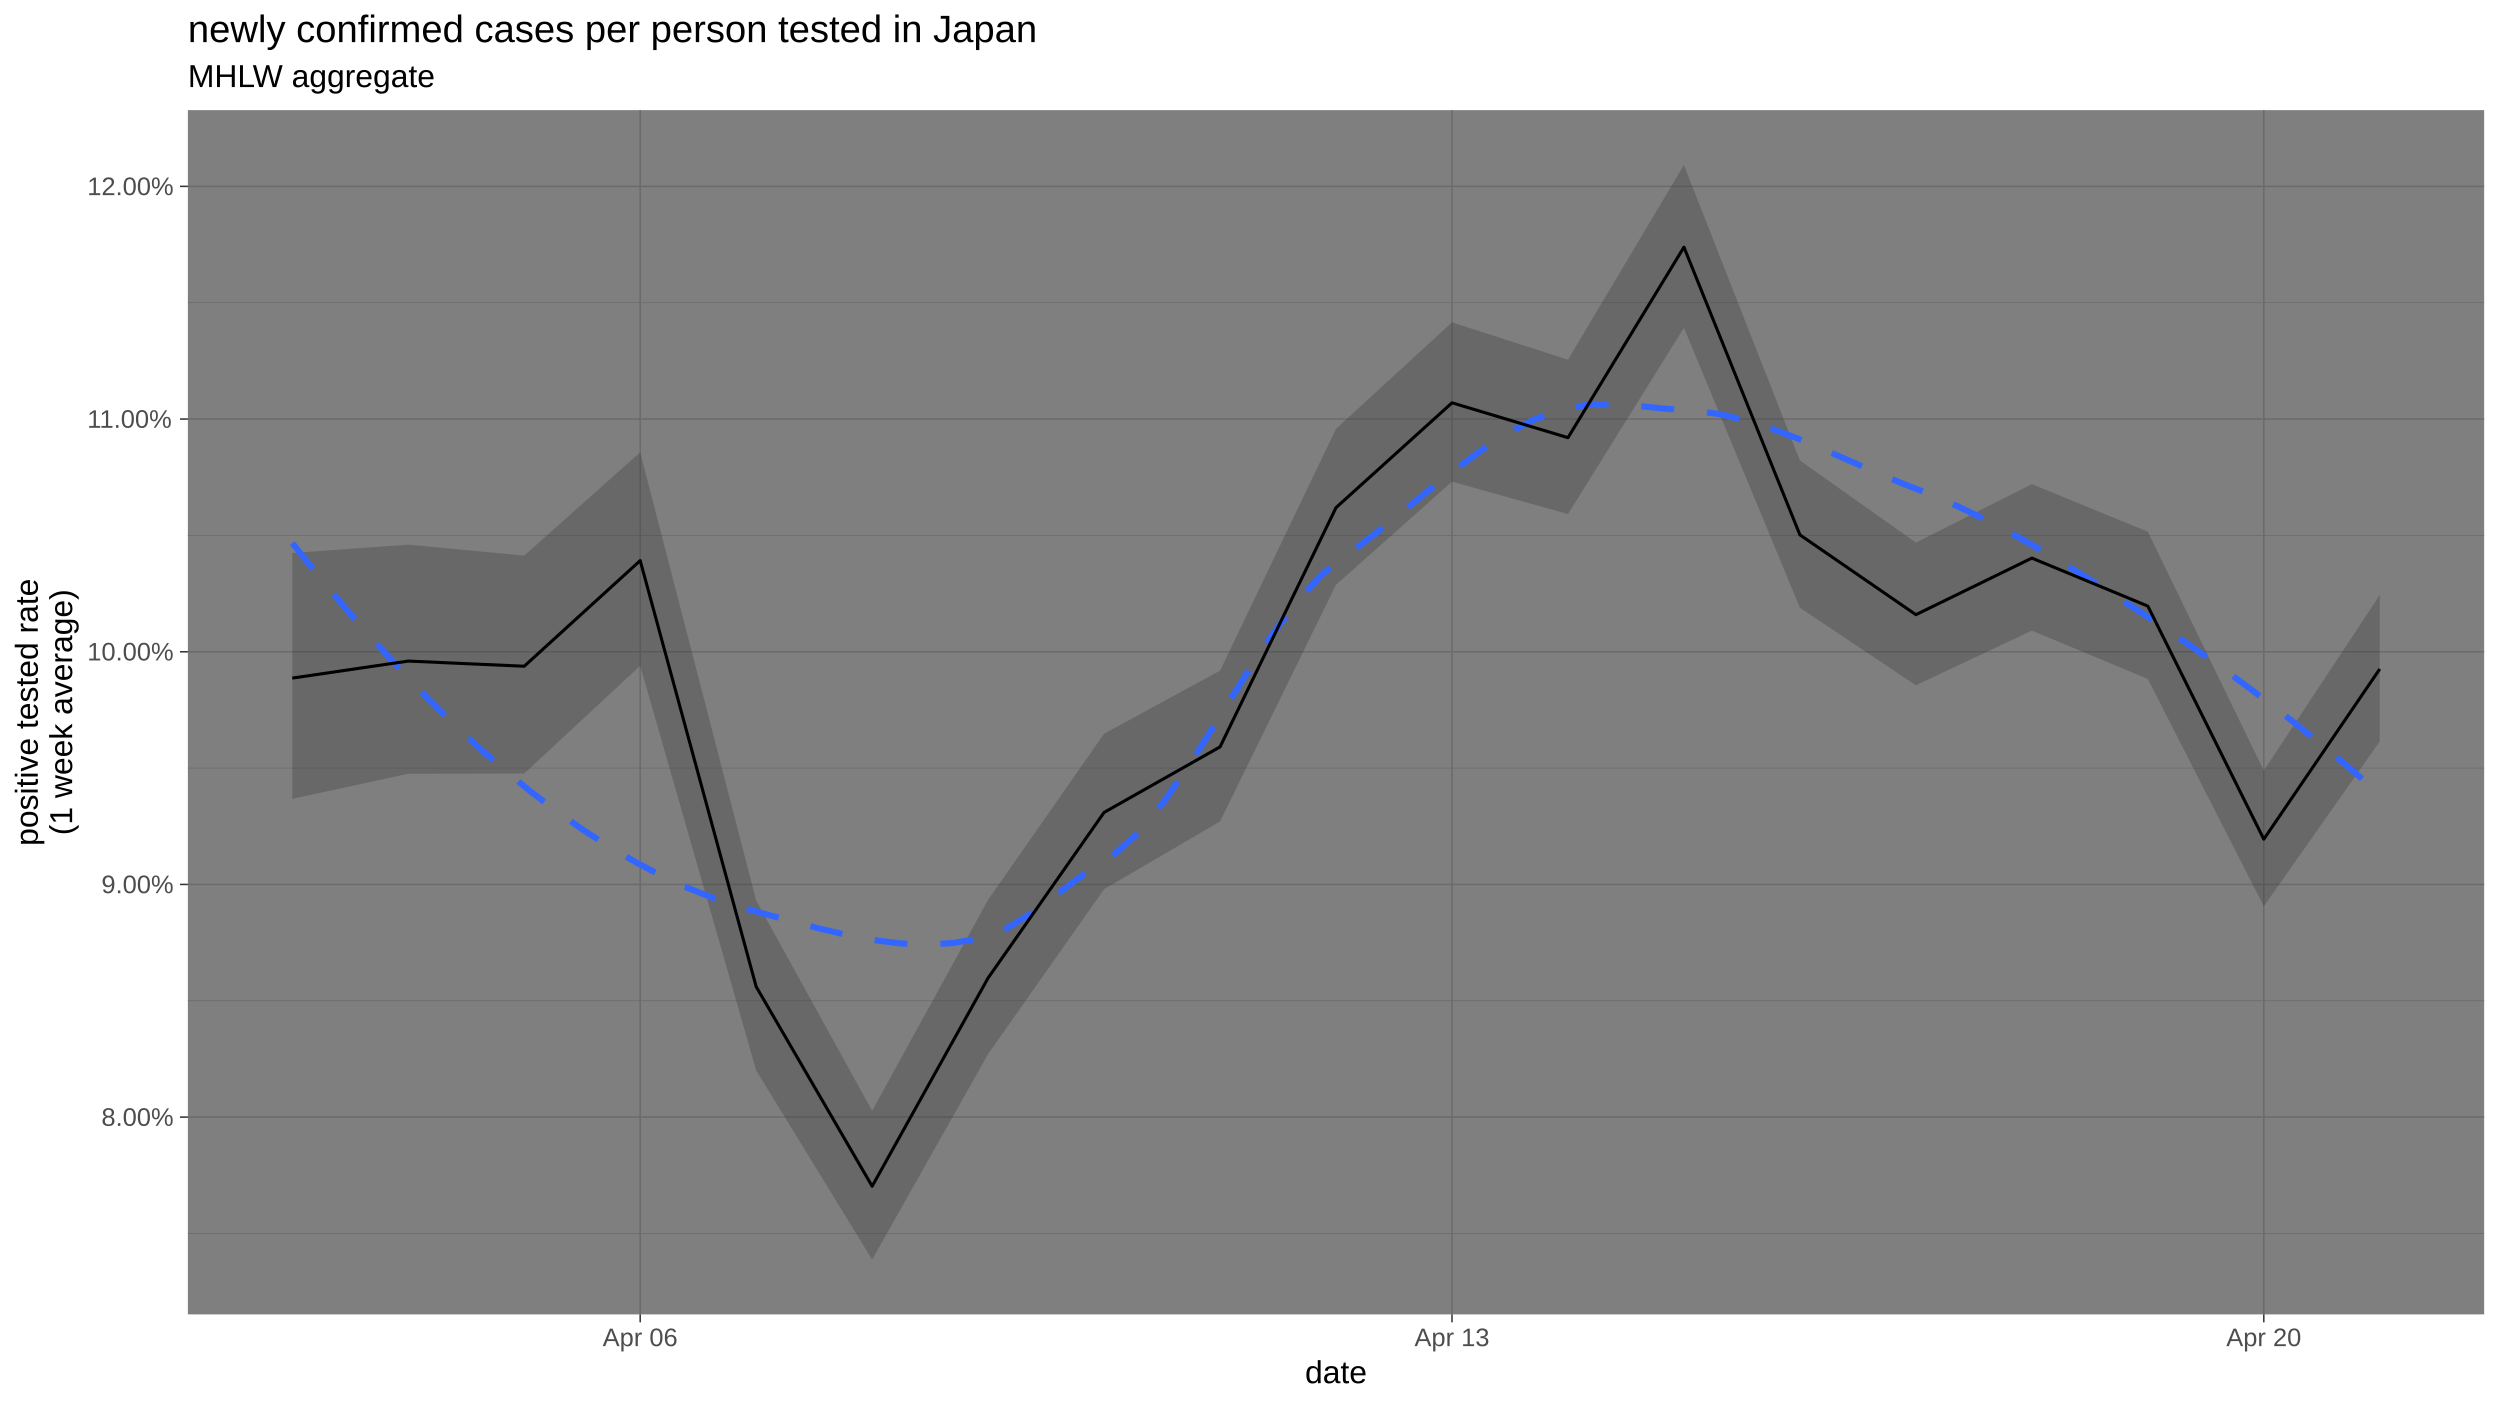
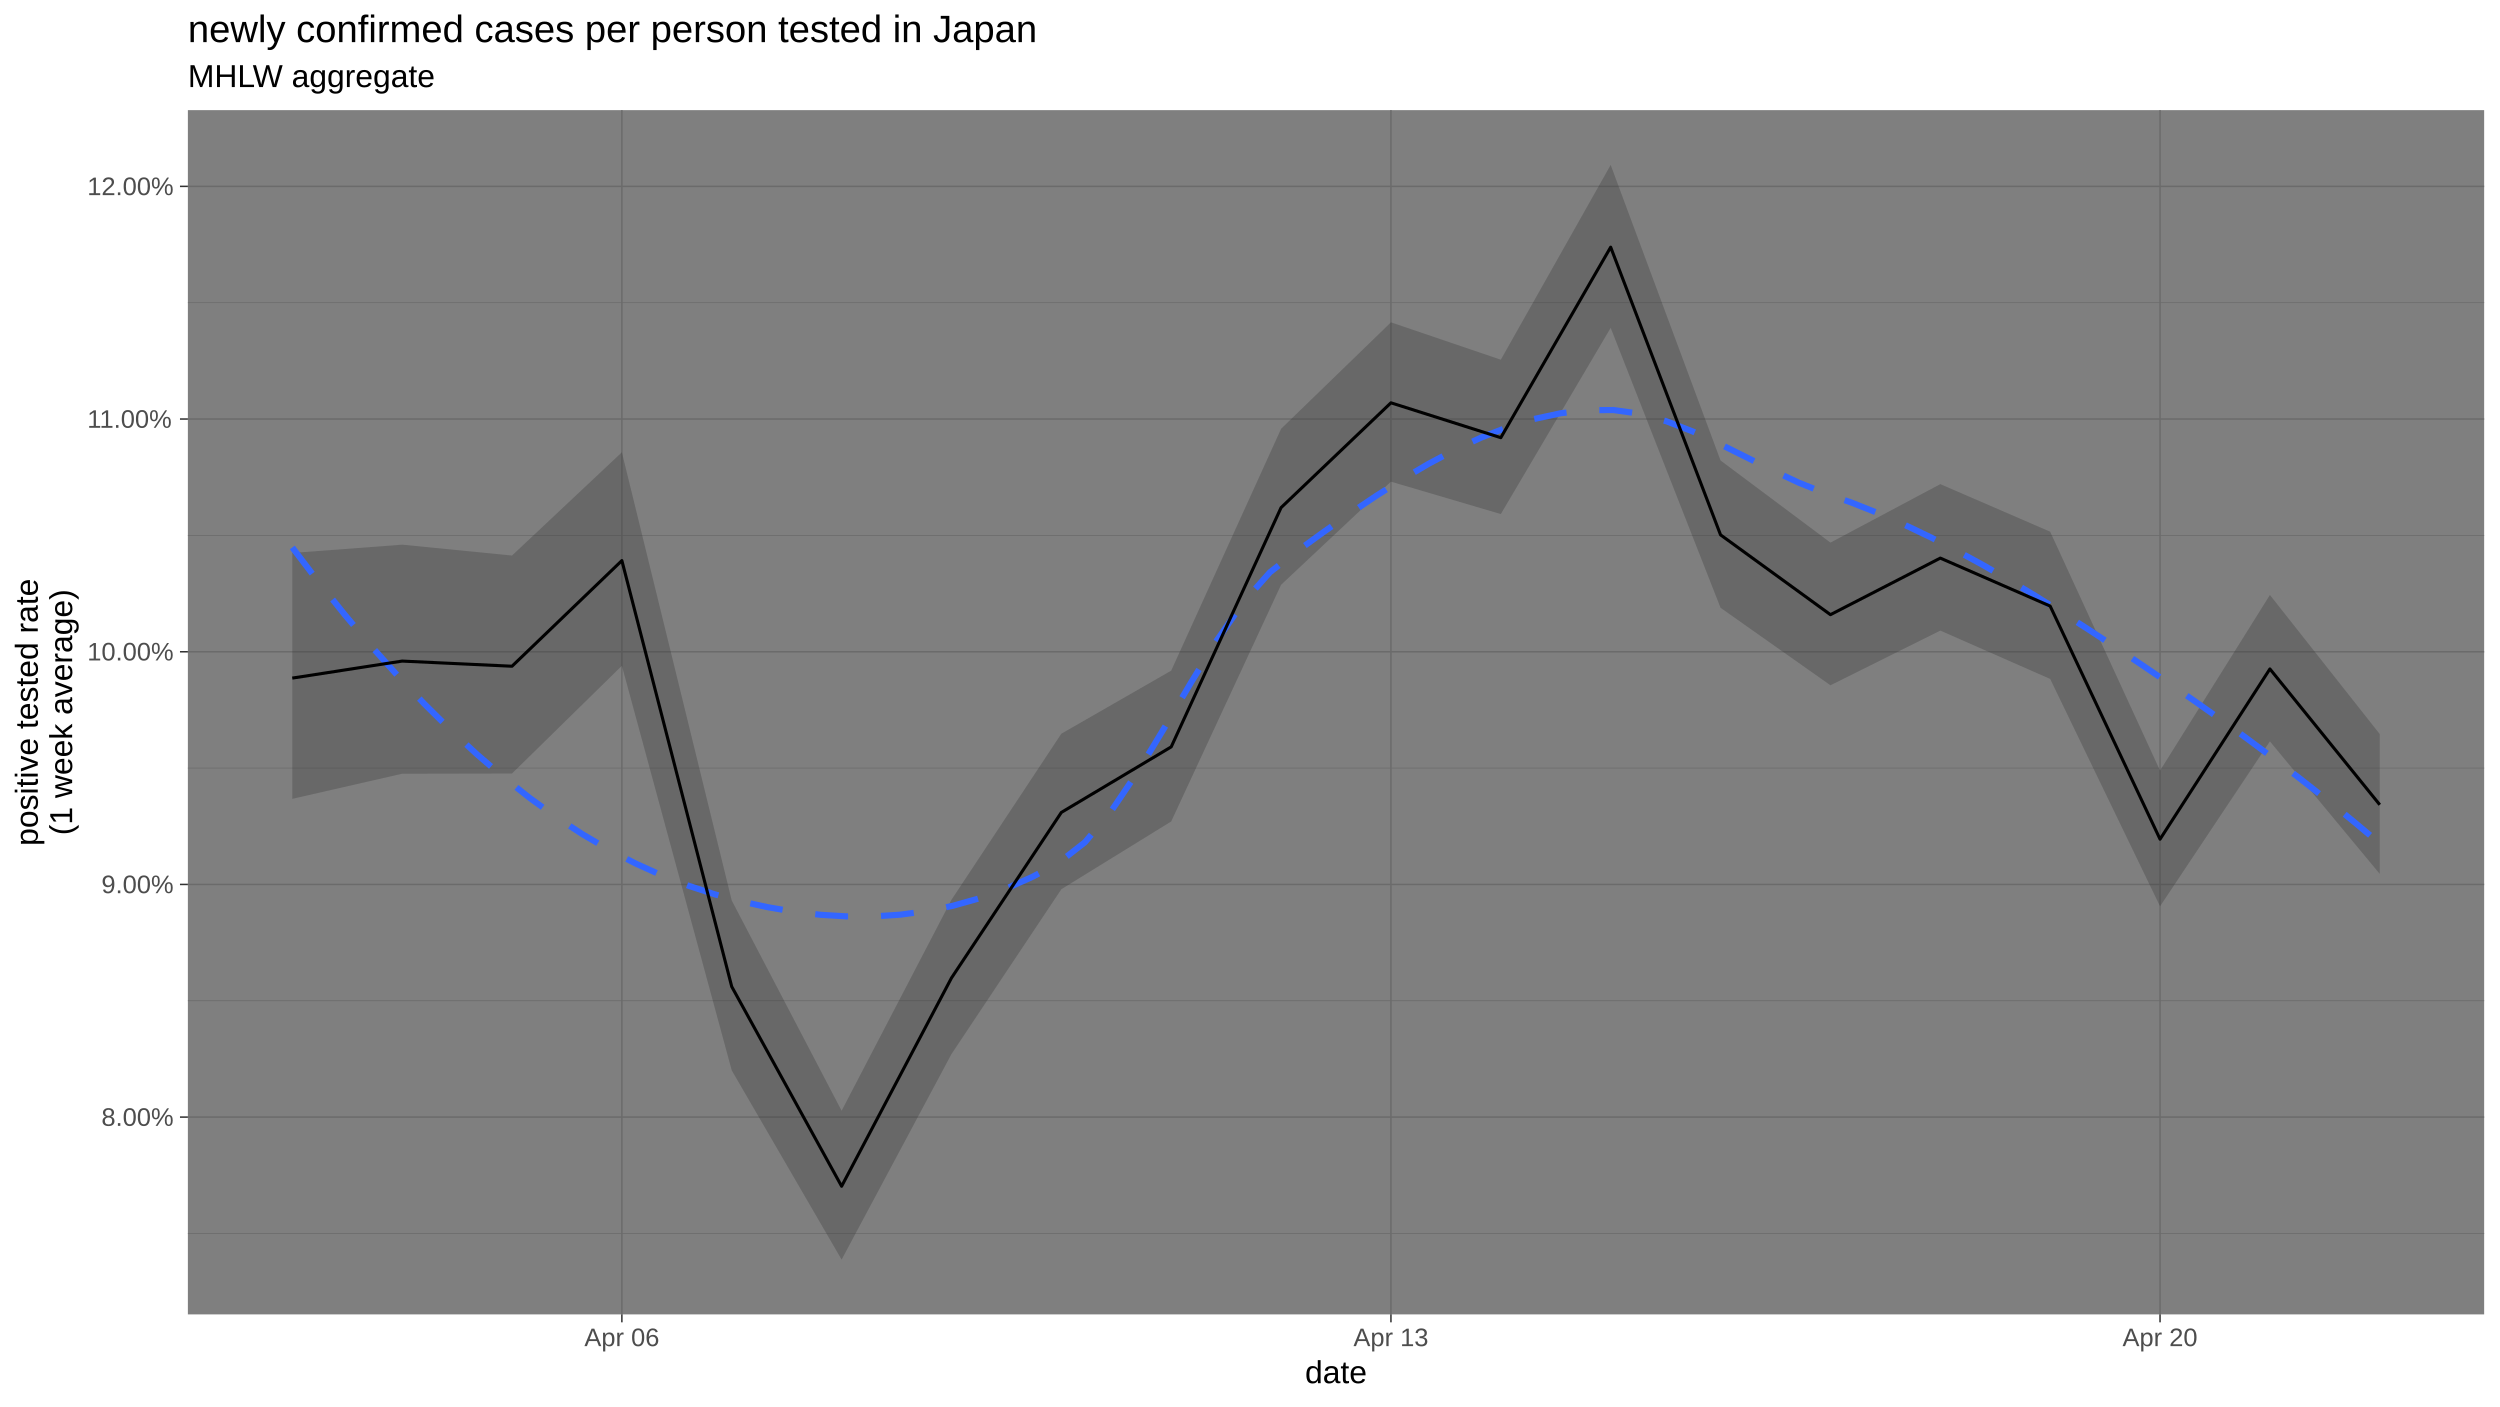
<svg xmlns="http://www.w3.org/2000/svg" viewBox="0 0 864.00 486.00">
  <defs>
    <style type="text/css">
    line, polyline, polygon, path, rect, circle {
      fill: none;
      stroke: #000000;
      stroke-linecap: round;
      stroke-linejoin: round;
      stroke-miterlimit: 10.00;
    }
  </style>
  </defs>
  <rect width="100%" height="100%" style="stroke: none; fill: #FFFFFF;" />
  <rect x="0.00" y="-0" width="864.00" height="486.00" style="stroke-width: 1.07; stroke: #FFFFFF; fill: #FFFFFF;" />
  <defs>
    <clipPath id="cpNjQuOTN8ODU4LjUyfDQ1NC4yNXwzOC4wNw==">
      <rect x="64.93" y="38.07" width="793.59" height="416.18" />
    </clipPath>
  </defs>
  <rect x="64.93" y="38.07" width="793.59" height="416.18" style="stroke-width: 1.07; stroke: none; fill: #7F7F7F;" clip-path="url(#cpNjQuOTN8ODU4LjUyfDQ1NC4yNXwzOC4wNw==)" />
  <polyline points="64.93,426.28 858.52,426.28 " style="stroke-width: 0.27; stroke: #6B6B6B; stroke-linecap: butt;" clip-path="url(#cpNjQuOTN8ODU4LjUyfDQ1NC4yNXwzOC4wNw==)" />
  <polyline points="64.93,345.86 858.52,345.86 " style="stroke-width: 0.27; stroke: #6B6B6B; stroke-linecap: butt;" clip-path="url(#cpNjQuOTN8ODU4LjUyfDQ1NC4yNXwzOC4wNw==)" />
  <polyline points="64.93,265.45 858.52,265.45 " style="stroke-width: 0.27; stroke: #6B6B6B; stroke-linecap: butt;" clip-path="url(#cpNjQuOTN8ODU4LjUyfDQ1NC4yNXwzOC4wNw==)" />
  <polyline points="64.93,185.03 858.52,185.03 " style="stroke-width: 0.27; stroke: #6B6B6B; stroke-linecap: butt;" clip-path="url(#cpNjQuOTN8ODU4LjUyfDQ1NC4yNXwzOC4wNw==)" />
  <polyline points="64.93,104.61 858.52,104.61 " style="stroke-width: 0.27; stroke: #6B6B6B; stroke-linecap: butt;" clip-path="url(#cpNjQuOTN8ODU4LjUyfDQ1NC4yNXwzOC4wNw==)" />
  <polyline points="64.93,386.07 858.52,386.07 " style="stroke-width: 0.53; stroke: #6B6B6B; stroke-linecap: butt;" clip-path="url(#cpNjQuOTN8ODU4LjUyfDQ1NC4yNXwzOC4wNw==)" />
  <polyline points="64.93,305.65 858.52,305.65 " style="stroke-width: 0.53; stroke: #6B6B6B; stroke-linecap: butt;" clip-path="url(#cpNjQuOTN8ODU4LjUyfDQ1NC4yNXwzOC4wNw==)" />
  <polyline points="64.93,225.24 858.52,225.24 " style="stroke-width: 0.53; stroke: #6B6B6B; stroke-linecap: butt;" clip-path="url(#cpNjQuOTN8ODU4LjUyfDQ1NC4yNXwzOC4wNw==)" />
  <polyline points="64.93,144.82 858.52,144.82 " style="stroke-width: 0.53; stroke: #6B6B6B; stroke-linecap: butt;" clip-path="url(#cpNjQuOTN8ODU4LjUyfDQ1NC4yNXwzOC4wNw==)" />
  <polyline points="64.93,64.40 858.52,64.40 " style="stroke-width: 0.53; stroke: #6B6B6B; stroke-linecap: butt;" clip-path="url(#cpNjQuOTN8ODU4LjUyfDQ1NC4yNXwzOC4wNw==)" />
-   <polyline points="221.25,454.25 221.25,38.07 " style="stroke-width: 0.53; stroke: #6B6B6B; stroke-linecap: butt;" clip-path="url(#cpNjQuOTN8ODU4LjUyfDQ1NC4yNXwzOC4wNw==)" />
-   <polyline points="501.81,454.25 501.81,38.07 " style="stroke-width: 0.53; stroke: #6B6B6B; stroke-linecap: butt;" clip-path="url(#cpNjQuOTN8ODU4LjUyfDQ1NC4yNXwzOC4wNw==)" />
-   <polyline points="782.37,454.25 782.37,38.07 " style="stroke-width: 0.53; stroke: #6B6B6B; stroke-linecap: butt;" clip-path="url(#cpNjQuOTN8ODU4LjUyfDQ1NC4yNXwzOC4wNw==)" />
-   <polygon points="101.01,191.09 141.09,188.23 181.17,191.99 221.25,156.30 261.33,311.20 301.41,383.87 341.49,310.96 381.57,253.56 421.65,231.76 461.73,148.19 501.81,111.39 541.89,124.31 581.97,56.99 622.05,159.13 662.13,187.52 702.21,167.31 742.29,183.75 782.37,266.31 822.45,205.61 822.45,256.23 782.37,313.23 742.29,234.65 702.21,217.94 662.13,236.84 622.05,210.06 581.97,113.31 541.89,177.67 501.81,166.47 461.73,202.11 421.65,283.90 381.57,307.32 341.49,364.29 301.41,435.33 261.33,369.94 221.25,230.10 181.17,267.33 141.09,267.41 101.01,276.09 " style="stroke-width: 1.07; stroke: none; fill: #333333; fill-opacity: 0.30;" clip-path="url(#cpNjQuOTN8ODU4LjUyfDQ1NC4yNXwzOC4wNw==)" />
-   <polyline points="101.01,187.66 110.14,199.17 119.27,210.11 128.40,220.54 137.54,230.53 146.67,240.14 155.80,249.26 164.93,257.87 174.06,265.93 183.20,273.41 192.33,280.35 201.46,286.77 210.59,292.65 219.73,297.99 228.86,302.77 237.99,306.98 247.12,310.61 256.25,313.64 265.39,316.15 274.52,318.62 283.65,321.01 292.78,323.16 301.91,324.89 311.05,326.04 320.18,326.44 329.31,325.91 338.44,324.29 347.58,321.04 356.71,315.43 365.84,308.61 374.97,301.83 384.10,296.08 393.24,287.99 402.37,276.85 411.50,263.59 420.63,249.15 429.77,234.45 438.90,220.45 448.03,208.06 457.16,198.23 466.29,191.28 475.43,184.28 484.56,176.92 493.69,169.49 502.82,162.30 511.95,155.62 521.09,149.74 530.22,144.97 539.35,141.58 548.48,139.87 557.62,139.68 566.75,140.37 575.88,141.27 585.01,141.84 594.14,143.09 603.28,145.27 612.41,148.19 621.54,151.67 630.67,155.51 639.81,159.52 648.94,163.53 658.07,167.33 667.20,170.90 676.33,174.86 685.47,179.25 694.60,184.03 703.73,189.14 712.86,194.53 721.99,200.16 731.13,205.96 740.26,211.90 749.39,217.96 758.52,224.23 767.66,230.70 776.79,237.39 785.92,244.32 795.05,251.48 804.18,258.90 813.32,266.58 822.45,274.52 " style="stroke-width: 2.13; stroke: #3366FF; stroke-dasharray: 11.38,11.38; stroke-linecap: butt;" clip-path="url(#cpNjQuOTN8ODU4LjUyfDQ1NC4yNXwzOC4wNw==)" />
-   <polyline points="101.01,234.35 141.09,228.47 181.17,230.25 221.25,193.74 261.33,340.99 301.41,409.97 341.49,337.98 381.57,280.77 421.65,258.12 461.73,175.43 501.81,139.21 541.89,151.26 581.97,85.42 622.05,184.85 662.13,212.43 702.21,192.88 742.29,209.47 782.37,290.02 822.45,231.19 " style="stroke-width: 1.07; stroke-linecap: butt;" clip-path="url(#cpNjQuOTN8ODU4LjUyfDQ1NC4yNXwzOC4wNw==)" />
+   <polyline points="214.92,454.25 214.92,38.07 " style="stroke-width: 0.53; stroke: #6B6B6B; stroke-linecap: butt;" clip-path="url(#cpNjQuOTN8ODU4LjUyfDQ1NC4yNXwzOC4wNw==)" />
+   <polyline points="480.71,454.25 480.71,38.07 " style="stroke-width: 0.53; stroke: #6B6B6B; stroke-linecap: butt;" clip-path="url(#cpNjQuOTN8ODU4LjUyfDQ1NC4yNXwzOC4wNw==)" />
+   <polyline points="746.51,454.25 746.51,38.07 " style="stroke-width: 0.53; stroke: #6B6B6B; stroke-linecap: butt;" clip-path="url(#cpNjQuOTN8ODU4LjUyfDQ1NC4yNXwzOC4wNw==)" />
+   <polygon points="101.01,191.09 138.98,188.23 176.95,191.99 214.92,156.30 252.89,311.20 290.86,383.87 328.83,310.96 366.80,253.56 404.77,231.76 442.74,148.19 480.71,111.39 518.68,124.31 556.65,56.99 594.62,159.13 632.60,187.52 670.57,167.31 708.54,183.75 746.51,266.31 784.48,205.61 822.45,253.70 822.45,302.04 784.48,256.23 746.51,313.23 708.54,234.65 670.57,217.94 632.60,236.84 594.62,210.06 556.65,113.31 518.68,177.67 480.71,166.47 442.74,202.11 404.77,283.90 366.80,307.32 328.83,364.29 290.86,435.33 252.89,369.94 214.92,230.10 176.95,267.33 138.98,267.41 101.01,276.09 " style="stroke-width: 1.07; stroke: none; fill: #333333; fill-opacity: 0.30;" clip-path="url(#cpNjQuOTN8ODU4LjUyfDQ1NC4yNXwzOC4wNw==)" />
+   <polyline points="101.01,189.20 110.14,201.19 119.27,212.59 128.40,223.41 137.54,233.64 146.67,243.28 155.80,252.33 164.93,260.78 174.06,268.63 183.20,275.87 192.33,282.46 201.46,288.41 210.59,293.74 219.73,298.46 228.86,302.59 237.99,306.13 247.12,309.11 256.25,311.54 265.39,313.54 274.52,315.09 283.65,316.16 292.78,316.71 301.91,316.71 311.05,316.12 320.18,314.91 329.31,313.04 338.44,310.47 347.58,307.16 356.71,303.09 365.84,298.21 374.97,291.07 384.10,280.20 393.24,266.68 402.37,251.60 411.50,236.07 420.63,221.19 429.77,208.06 438.90,197.77 448.03,190.68 457.16,184.06 466.29,177.64 475.43,171.49 484.56,165.68 493.69,160.31 502.82,155.46 511.95,151.20 521.09,147.62 530.22,144.80 539.35,142.82 548.48,141.76 557.62,141.71 566.75,142.99 575.88,145.57 585.01,149.12 594.14,153.34 603.28,157.89 612.41,162.47 621.54,166.76 630.67,170.44 639.81,173.67 648.94,177.29 658.07,181.30 667.20,185.67 676.33,190.37 685.47,195.36 694.60,200.62 703.73,206.12 712.86,211.82 721.99,217.69 731.13,223.70 740.26,229.81 749.39,236.01 758.52,242.33 767.66,248.79 776.79,255.42 785.92,262.22 795.05,269.22 804.18,276.42 813.32,283.84 822.45,291.49 " style="stroke-width: 2.13; stroke: #3366FF; stroke-dasharray: 11.38,11.38; stroke-linecap: butt;" clip-path="url(#cpNjQuOTN8ODU4LjUyfDQ1NC4yNXwzOC4wNw==)" />
+   <polyline points="101.01,234.35 138.98,228.47 176.95,230.25 214.92,193.74 252.89,340.99 290.86,409.97 328.83,337.98 366.80,280.77 404.77,258.12 442.74,175.43 480.71,139.21 518.68,151.26 556.65,85.42 594.62,184.85 632.60,212.43 670.57,192.88 708.54,209.47 746.51,290.02 784.48,231.19 822.45,278.13 " style="stroke-width: 1.07; stroke-linecap: butt;" clip-path="url(#cpNjQuOTN8ODU4LjUyfDQ1NC4yNXwzOC4wNw==)" />
  <defs>
    <clipPath id="cpMC4wMHw4NjQuMDB8NDg2LjAwfDAuMDA=">
      <rect x="0.00" y="0.00" width="864.00" height="486.00" />
    </clipPath>
  </defs>
  <g clip-path="url(#cpMC4wMHw4NjQuMDB8NDg2LjAwfDAuMDA=)">
    <text x="35.05" y="389.10" style="font-size: 8.80px; fill: #4D4D4D; font-family: Liberation Sans;" textLength="24.95px" lengthAdjust="spacingAndGlyphs">8.00%</text>
  </g>
  <g clip-path="url(#cpMC4wMHw4NjQuMDB8NDg2LjAwfDAuMDA=)">
    <text x="35.05" y="308.68" style="font-size: 8.80px; fill: #4D4D4D; font-family: Liberation Sans;" textLength="24.95px" lengthAdjust="spacingAndGlyphs">9.00%</text>
  </g>
  <g clip-path="url(#cpMC4wMHw4NjQuMDB8NDg2LjAwfDAuMDA=)">
    <text x="30.16" y="228.26" style="font-size: 8.80px; fill: #4D4D4D; font-family: Liberation Sans;" textLength="29.85px" lengthAdjust="spacingAndGlyphs">10.00%</text>
  </g>
  <g clip-path="url(#cpMC4wMHw4NjQuMDB8NDg2LjAwfDAuMDA=)">
    <text x="30.16" y="147.85" style="font-size: 8.80px; fill: #4D4D4D; font-family: Liberation Sans;" textLength="29.85px" lengthAdjust="spacingAndGlyphs">11.00%</text>
  </g>
  <g clip-path="url(#cpMC4wMHw4NjQuMDB8NDg2LjAwfDAuMDA=)">
    <text x="30.16" y="67.43" style="font-size: 8.80px; fill: #4D4D4D; font-family: Liberation Sans;" textLength="29.85px" lengthAdjust="spacingAndGlyphs">12.00%</text>
  </g>
  <polyline points="62.20,386.07 64.93,386.07 " style="stroke-width: 0.53; stroke: #333333; stroke-linecap: butt;" clip-path="url(#cpMC4wMHw4NjQuMDB8NDg2LjAwfDAuMDA=)" />
  <polyline points="62.20,305.65 64.93,305.65 " style="stroke-width: 0.53; stroke: #333333; stroke-linecap: butt;" clip-path="url(#cpMC4wMHw4NjQuMDB8NDg2LjAwfDAuMDA=)" />
  <polyline points="62.20,225.24 64.93,225.24 " style="stroke-width: 0.53; stroke: #333333; stroke-linecap: butt;" clip-path="url(#cpMC4wMHw4NjQuMDB8NDg2LjAwfDAuMDA=)" />
  <polyline points="62.20,144.82 64.93,144.82 " style="stroke-width: 0.53; stroke: #333333; stroke-linecap: butt;" clip-path="url(#cpMC4wMHw4NjQuMDB8NDg2LjAwfDAuMDA=)" />
  <polyline points="62.20,64.40 64.93,64.40 " style="stroke-width: 0.53; stroke: #333333; stroke-linecap: butt;" clip-path="url(#cpMC4wMHw4NjQuMDB8NDg2LjAwfDAuMDA=)" />
-   <polyline points="221.25,456.99 221.25,454.25 " style="stroke-width: 0.53; stroke: #333333; stroke-linecap: butt;" clip-path="url(#cpMC4wMHw4NjQuMDB8NDg2LjAwfDAuMDA=)" />
-   <polyline points="501.81,456.99 501.81,454.25 " style="stroke-width: 0.53; stroke: #333333; stroke-linecap: butt;" clip-path="url(#cpMC4wMHw4NjQuMDB8NDg2LjAwfDAuMDA=)" />
-   <polyline points="782.37,456.99 782.37,454.25 " style="stroke-width: 0.53; stroke: #333333; stroke-linecap: butt;" clip-path="url(#cpMC4wMHw4NjQuMDB8NDg2LjAwfDAuMDA=)" />
+   <polyline points="214.92,456.99 214.92,454.25 " style="stroke-width: 0.53; stroke: #333333; stroke-linecap: butt;" clip-path="url(#cpMC4wMHw4NjQuMDB8NDg2LjAwfDAuMDA=)" />
+   <polyline points="480.71,456.99 480.71,454.25 " style="stroke-width: 0.53; stroke: #333333; stroke-linecap: butt;" clip-path="url(#cpMC4wMHw4NjQuMDB8NDg2LjAwfDAuMDA=)" />
+   <polyline points="746.51,456.99 746.51,454.25 " style="stroke-width: 0.53; stroke: #333333; stroke-linecap: butt;" clip-path="url(#cpMC4wMHw4NjQuMDB8NDg2LjAwfDAuMDA=)" />
  <g clip-path="url(#cpMC4wMHw4NjQuMDB8NDg2LjAwfDAuMDA=)">
-     <text x="208.28" y="465.23" style="font-size: 8.80px; fill: #4D4D4D; font-family: Liberation Sans;" textLength="25.93px" lengthAdjust="spacingAndGlyphs">Apr 06</text>
+     <text x="201.96" y="465.23" style="font-size: 8.80px; fill: #4D4D4D; font-family: Liberation Sans;" textLength="25.93px" lengthAdjust="spacingAndGlyphs">Apr 06</text>
  </g>
  <g clip-path="url(#cpMC4wMHw4NjQuMDB8NDg2LjAwfDAuMDA=)">
-     <text x="488.84" y="465.23" style="font-size: 8.80px; fill: #4D4D4D; font-family: Liberation Sans;" textLength="25.93px" lengthAdjust="spacingAndGlyphs">Apr 13</text>
+     <text x="467.75" y="465.23" style="font-size: 8.80px; fill: #4D4D4D; font-family: Liberation Sans;" textLength="25.93px" lengthAdjust="spacingAndGlyphs">Apr 13</text>
  </g>
  <g clip-path="url(#cpMC4wMHw4NjQuMDB8NDg2LjAwfDAuMDA=)">
-     <text x="769.40" y="465.23" style="font-size: 8.80px; fill: #4D4D4D; font-family: Liberation Sans;" textLength="25.93px" lengthAdjust="spacingAndGlyphs">Apr 20</text>
+     <text x="733.54" y="465.23" style="font-size: 8.80px; fill: #4D4D4D; font-family: Liberation Sans;" textLength="25.93px" lengthAdjust="spacingAndGlyphs">Apr 20</text>
  </g>
  <g clip-path="url(#cpMC4wMHw4NjQuMDB8NDg2LjAwfDAuMDA=)">
    <text x="451.02" y="478.03" style="font-size: 11.00px; font-family: Liberation Sans;" textLength="21.41px" lengthAdjust="spacingAndGlyphs">date</text>
  </g>
  <g clip-path="url(#cpMC4wMHw4NjQuMDB8NDg2LjAwfDAuMDA=)">
    <text transform="translate(13.05,292.32) rotate(-90)" style="font-size: 11.00px; font-family: Liberation Sans;" textLength="92.33px" lengthAdjust="spacingAndGlyphs">positive tested rate</text>
  </g>
  <g clip-path="url(#cpMC4wMHw4NjQuMDB8NDg2LjAwfDAuMDA=)">
    <text transform="translate(24.93,288.65) rotate(-90)" style="font-size: 11.00px; font-family: Liberation Sans;" textLength="84.99px" lengthAdjust="spacingAndGlyphs">(1 week average)</text>
  </g>
  <g clip-path="url(#cpMC4wMHw4NjQuMDB8NDg2LjAwfDAuMDA=)">
    <text x="64.93" y="30.10" style="font-size: 11.00px; font-family: Liberation Sans;" textLength="86.21px" lengthAdjust="spacingAndGlyphs">MHLW aggregate</text>
  </g>
  <g clip-path="url(#cpMC4wMHw4NjQuMDB8NDg2LjAwfDAuMDA=)">
    <text x="64.93" y="14.56" style="font-size: 13.20px; font-family: Liberation Sans;" textLength="293.49px" lengthAdjust="spacingAndGlyphs">newly confirmed cases per person tested in Japan</text>
  </g>
</svg>
